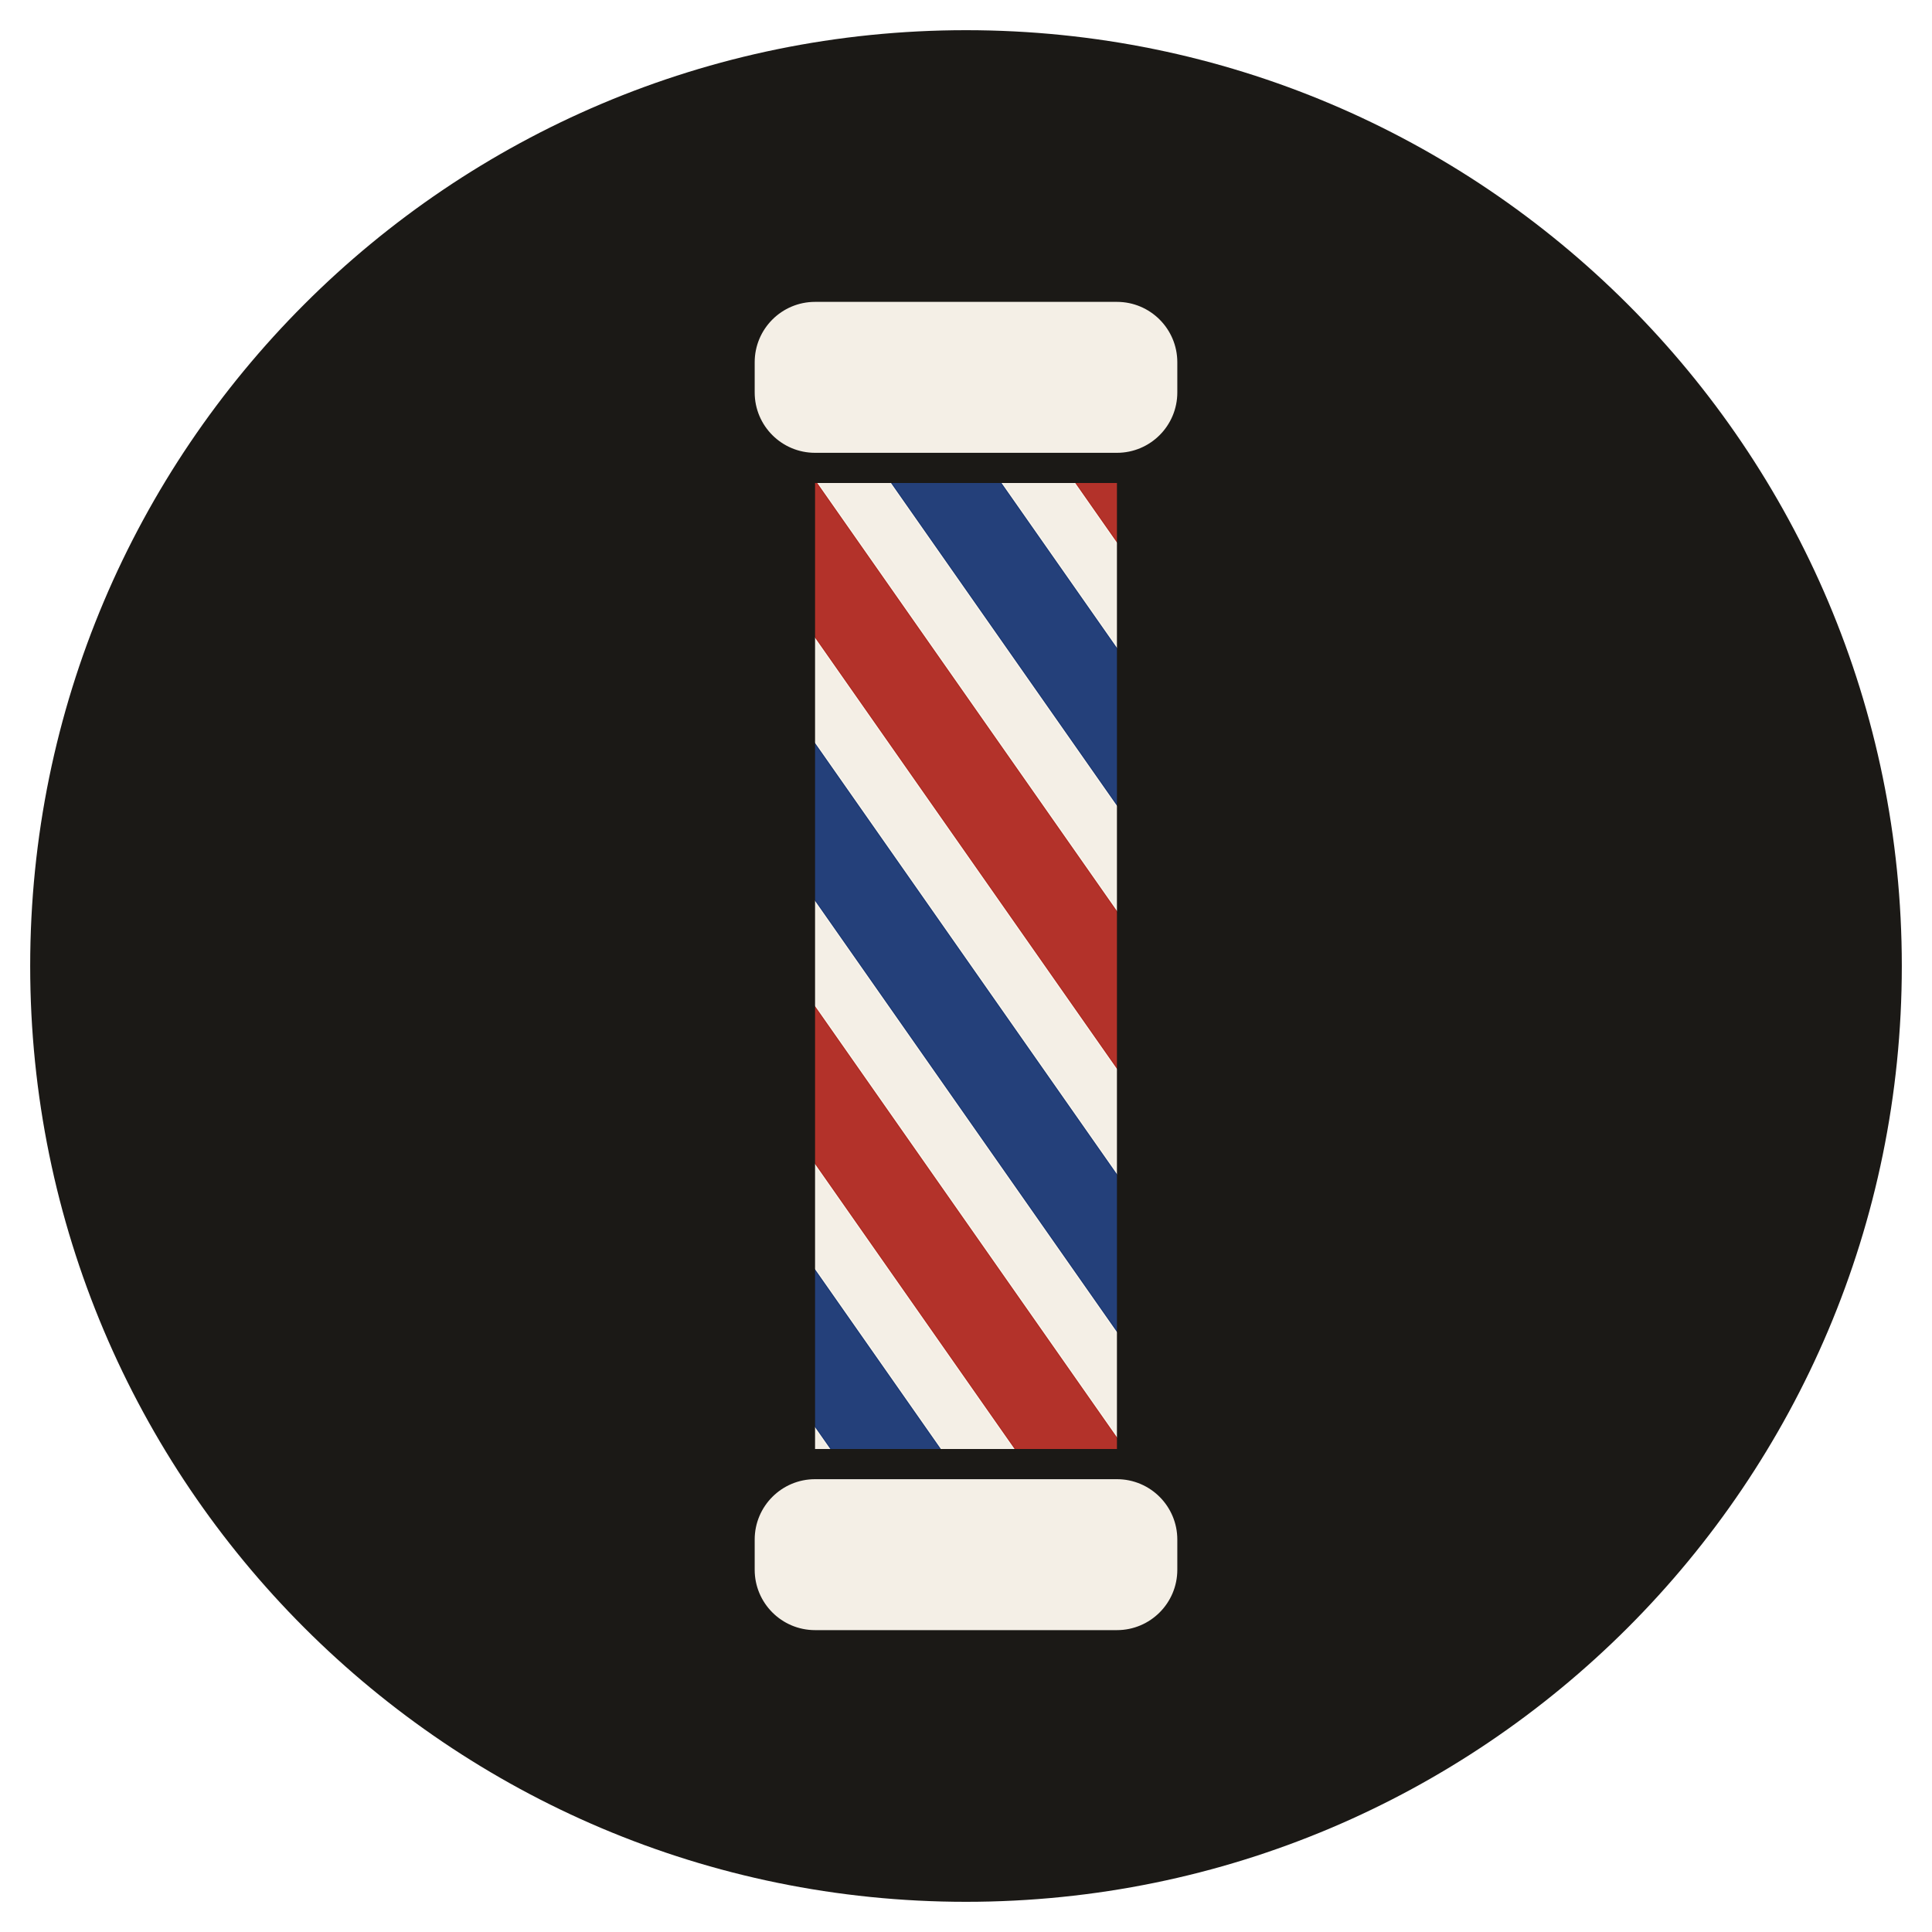
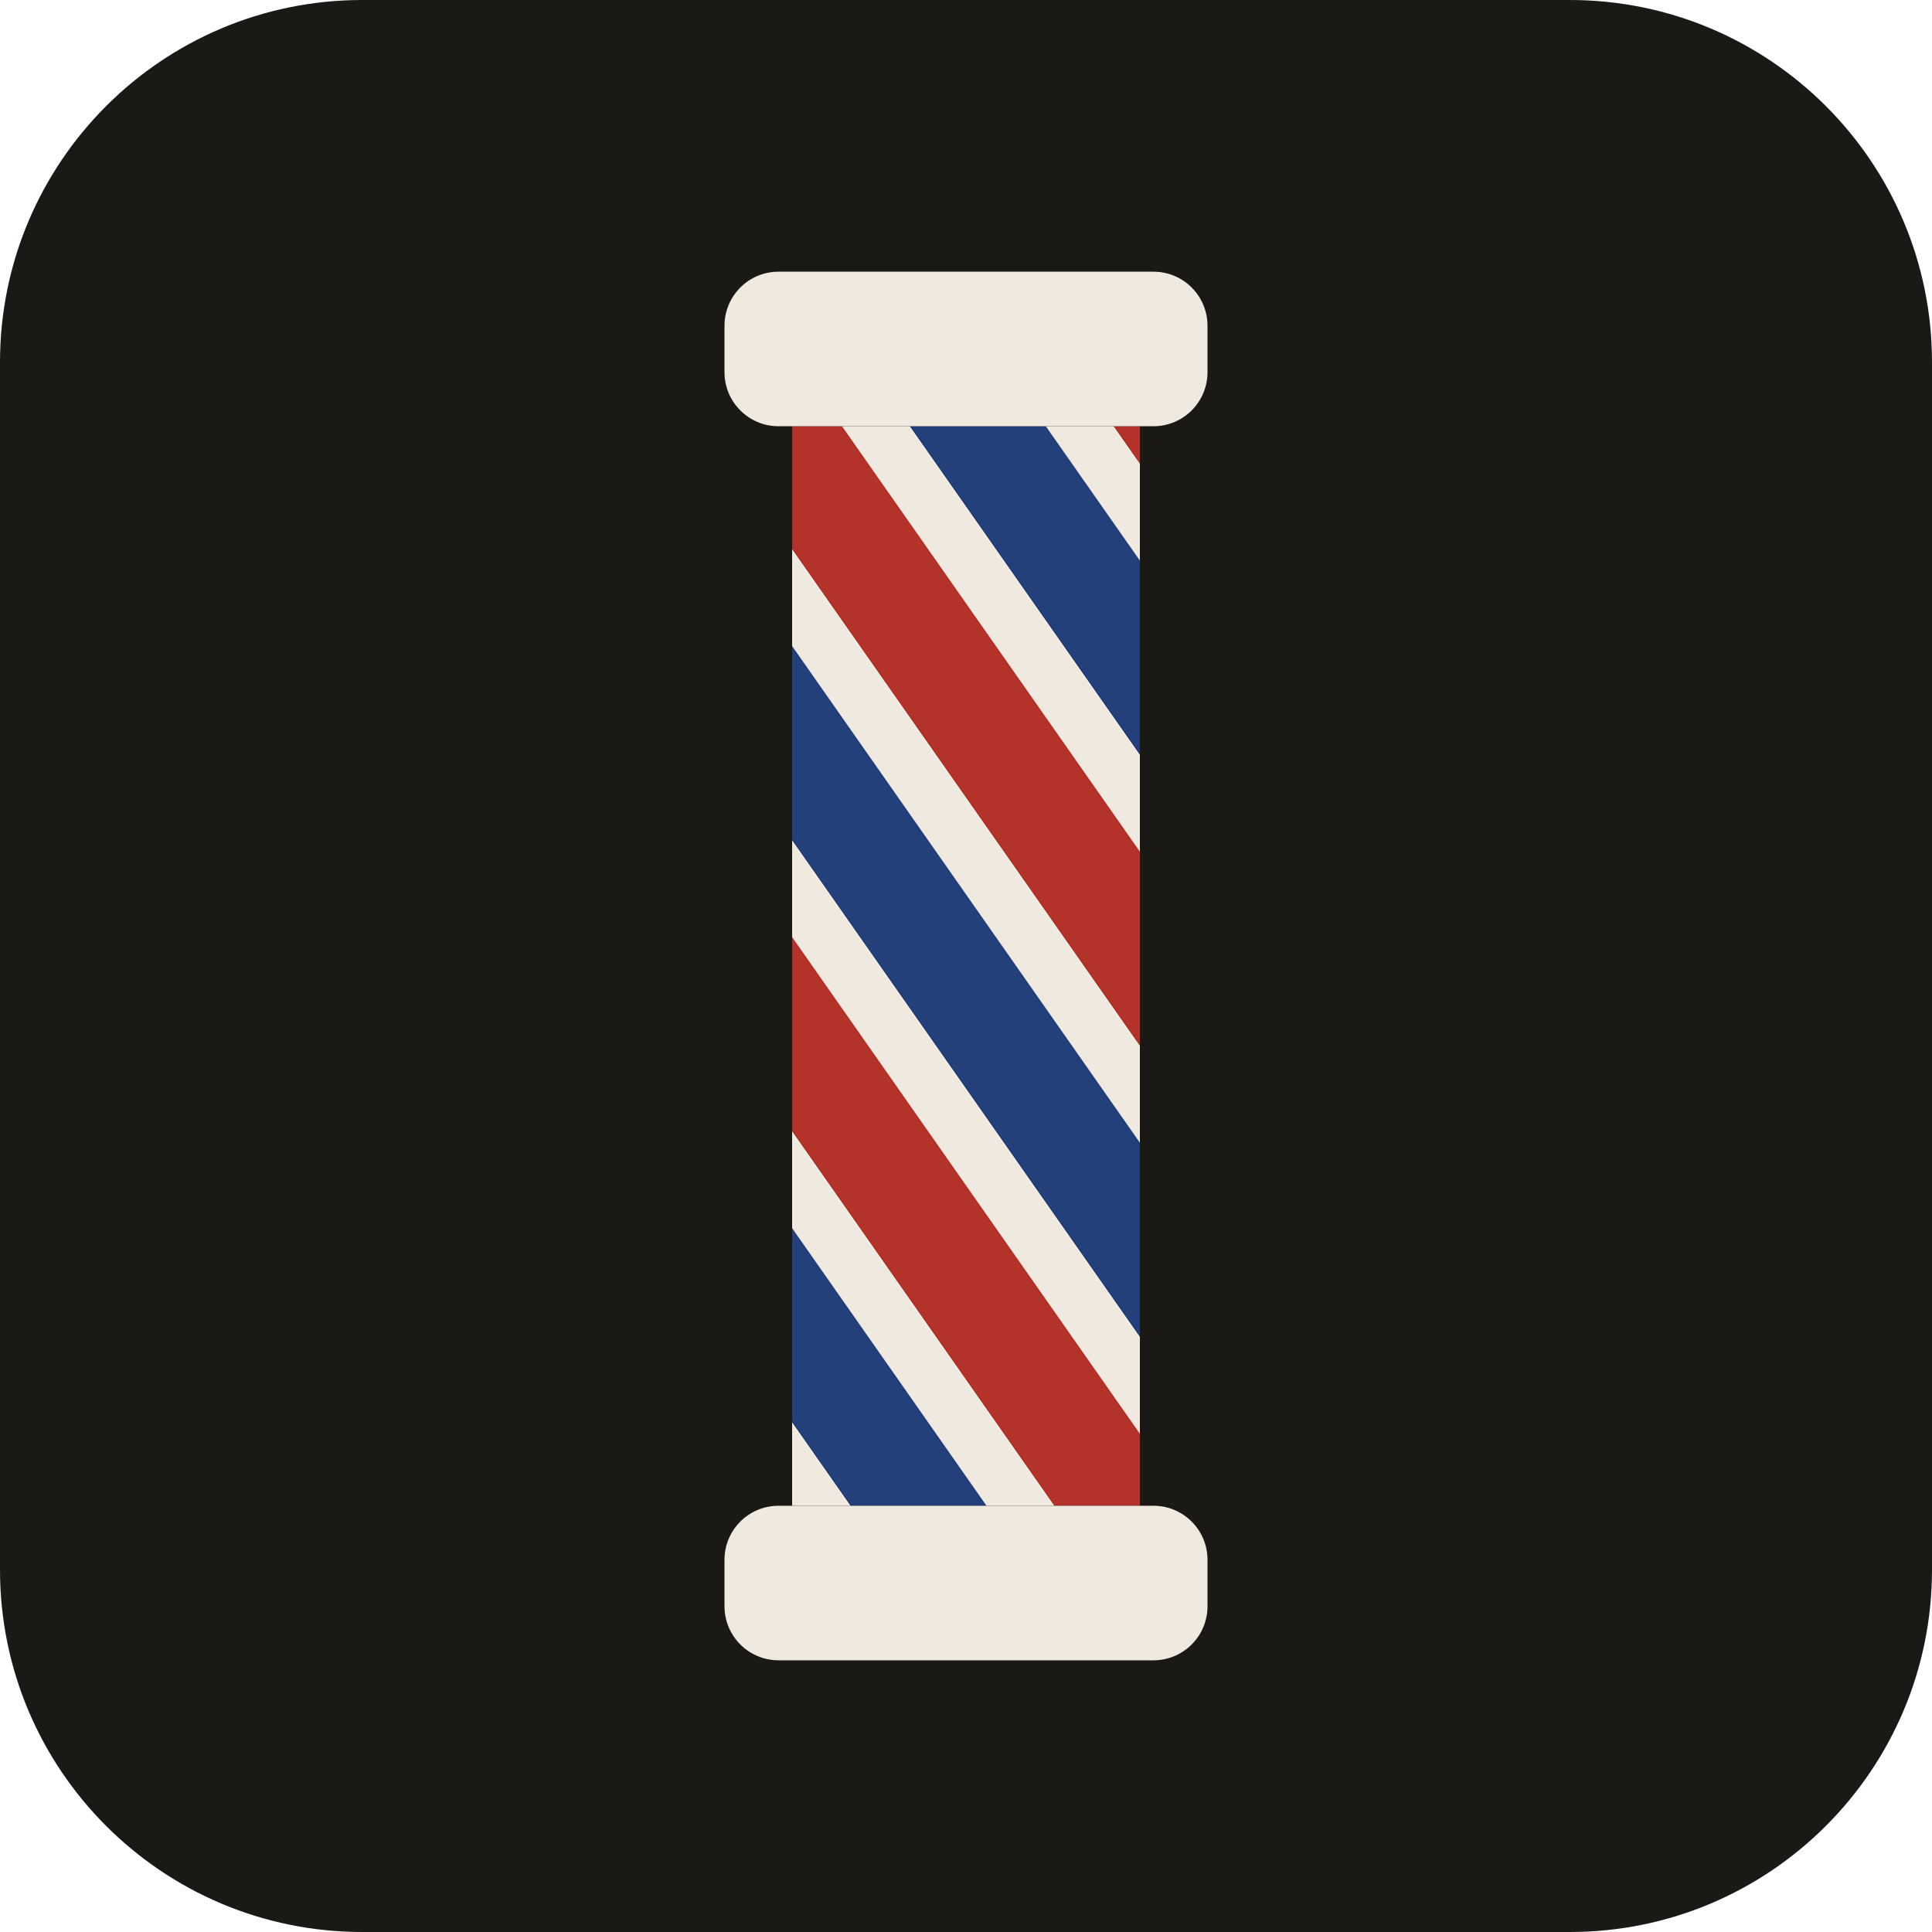
- <svg xmlns="http://www.w3.org/2000/svg" viewBox="0 0 64 64">
-   <circle cx="32" cy="32" r="31" fill="#1b1916" />
+ <svg xmlns="http://www.w3.org/2000/svg" viewBox="0 0 64 64" width="64" height="64">
+   <rect width="64" height="64" rx="12" fill="#1b1916" />
  <defs>
-     <pattern id="s" width="10" height="10" patternUnits="userSpaceOnUse" patternTransform="rotate(-35)">
-       <rect width="10" height="10" fill="#f4efe6" />
-       <rect width="3" height="10" fill="#b3322a" />
-       <rect x="5" width="3" height="10" fill="#24407a" />
+     <clipPath id="cf">
+       <rect x="26.24" y="14.12" width="11.52" height="35.76" />
+     </clipPath>
+     <pattern id="pf" width="11.06" height="11.06" patternUnits="userSpaceOnUse" patternTransform="rotate(-35)">
+       <rect width="11.06" height="11.06" fill="#efe9df" />
+       <rect width="3.69" height="11.06" fill="#b3322a" />
+       <rect x="5.53" width="3.69" height="11.06" fill="#24407a" />
    </pattern>
  </defs>
-   <rect x="25" y="10" width="14" height="5" rx="2" fill="#f4efe6" />
-   <rect x="27" y="16" width="10" height="32" fill="url(#s)" />
-   <rect x="25" y="49" width="14" height="5" rx="2" fill="#f4efe6" />
+   <rect x="26.24" y="14.12" width="11.52" height="35.76" fill="url(#pf)" />
+   <rect x="24.00" y="9.00" width="16.00" height="5.12" rx="1.79" fill="#efe9df" />
+   <rect x="24.00" y="49.88" width="16.00" height="5.12" rx="1.79" fill="#efe9df" />
</svg>
